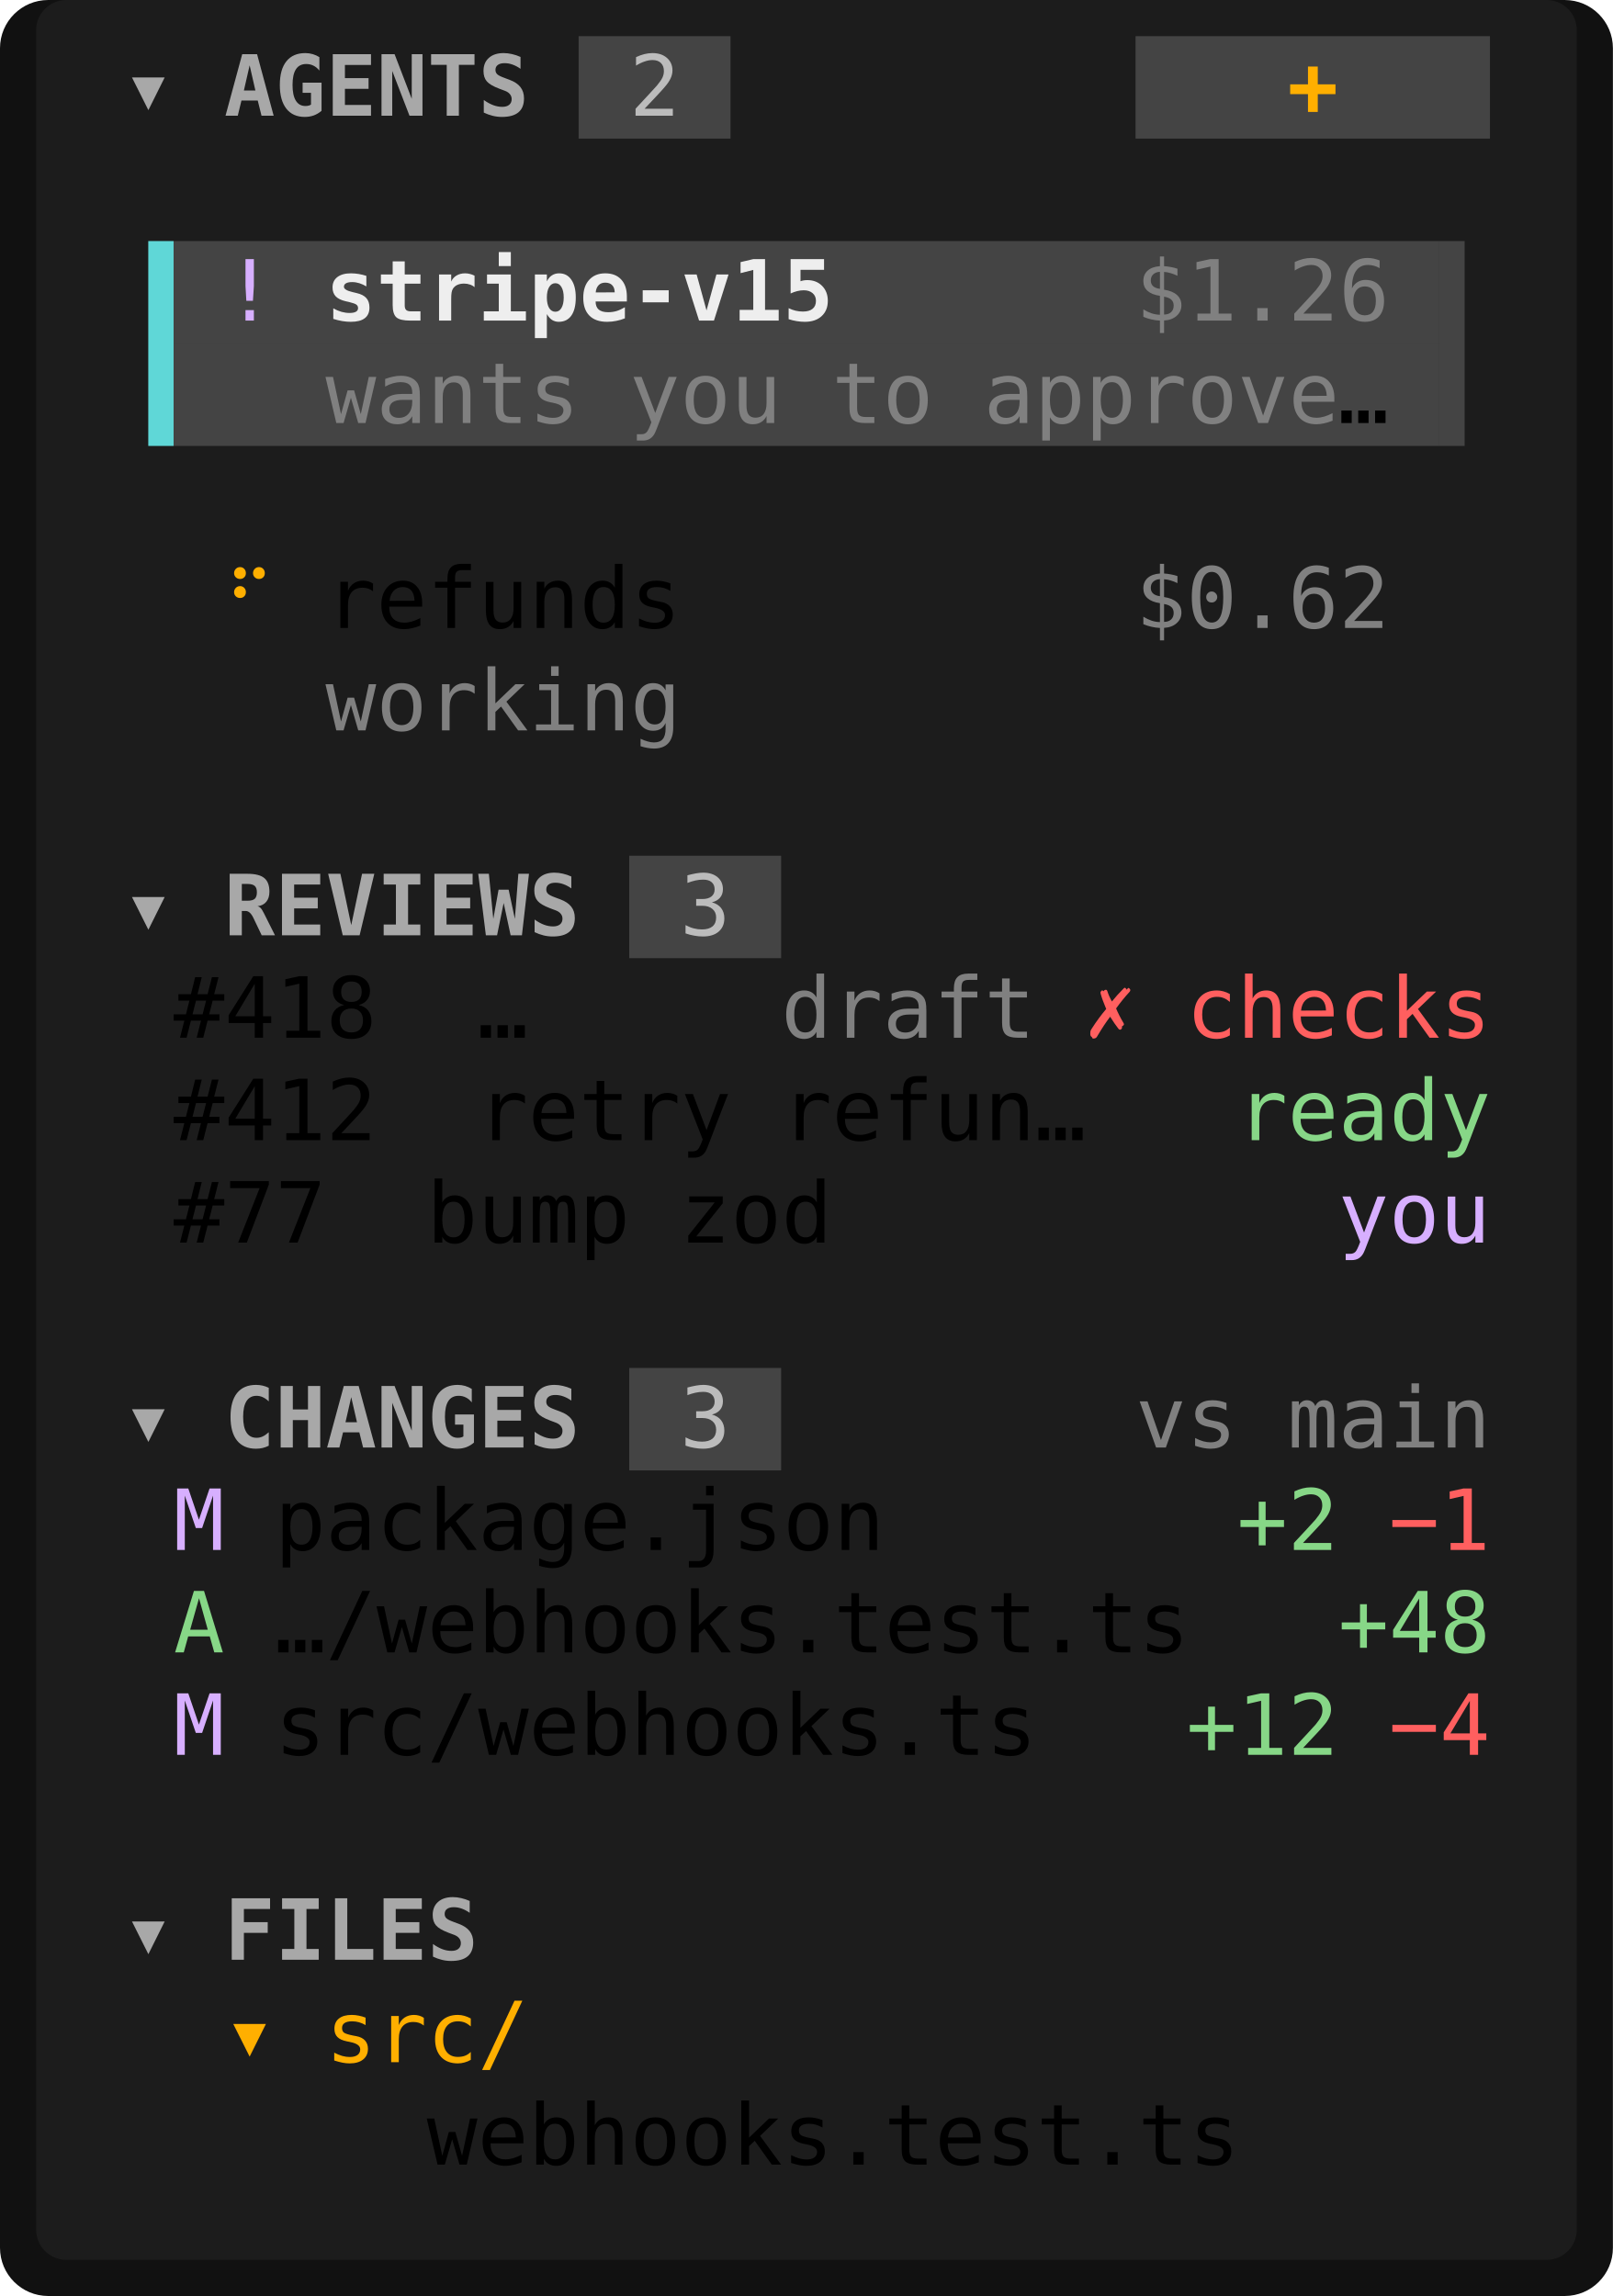
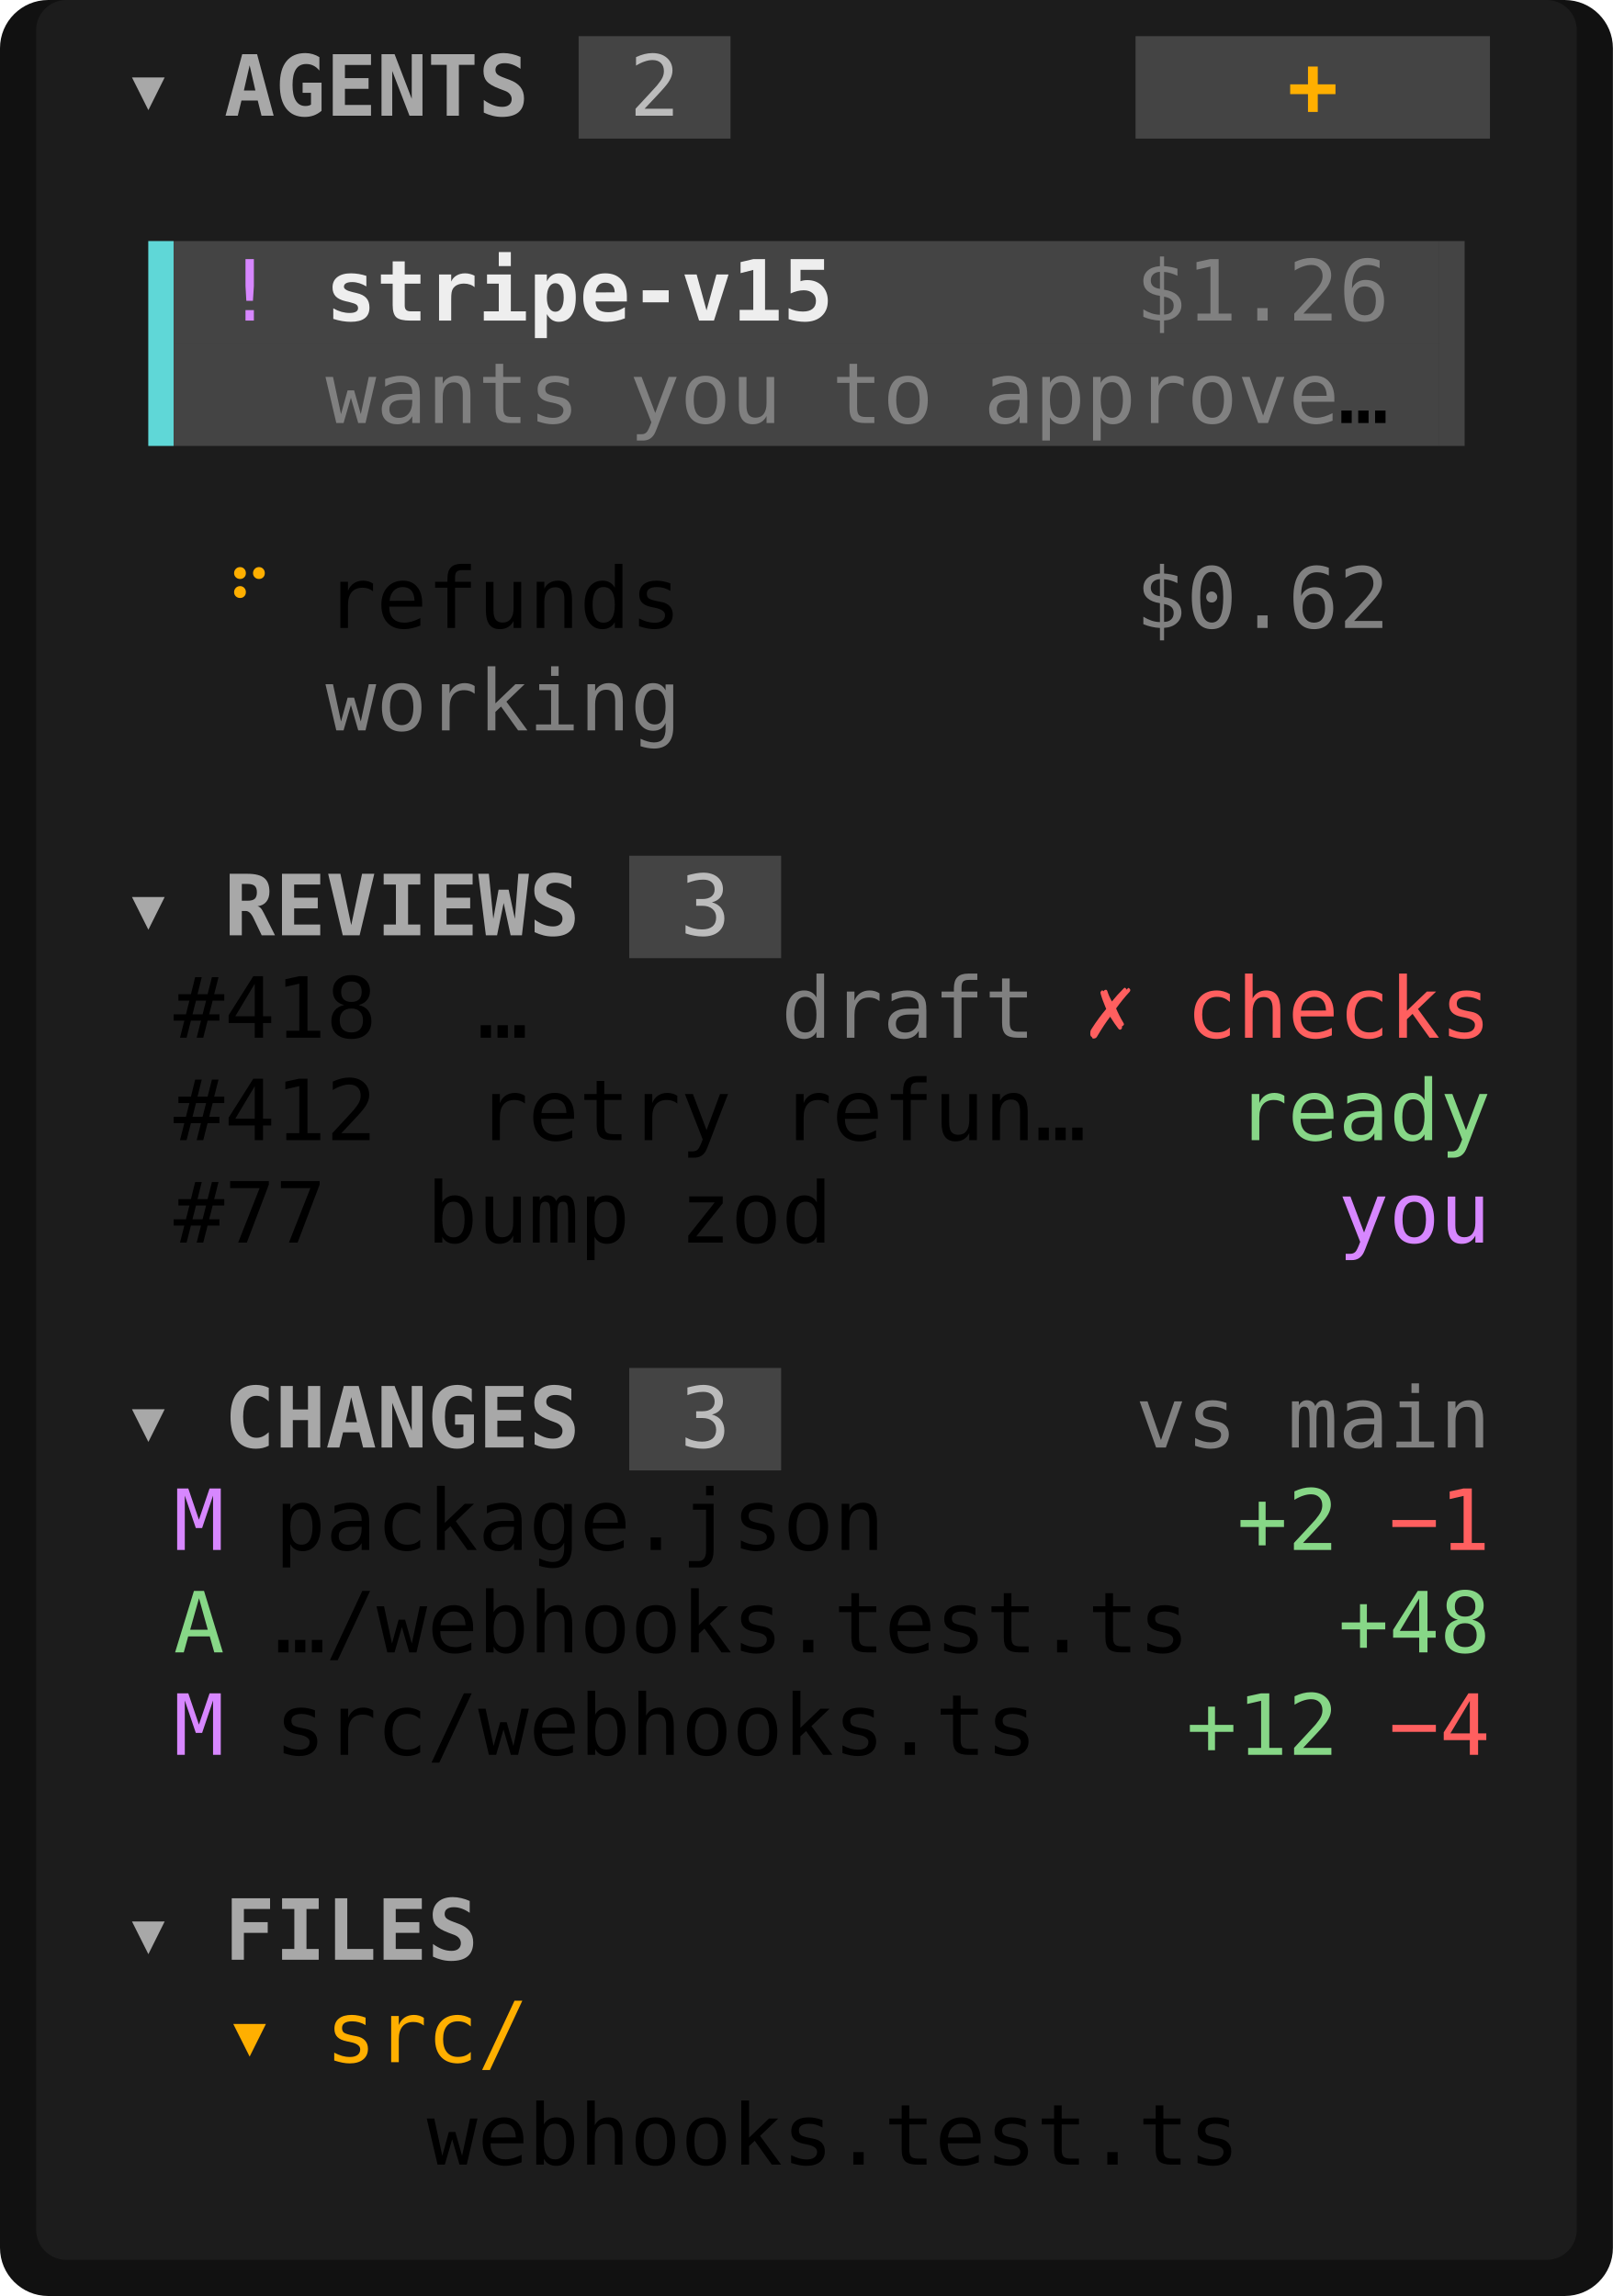
<svg xmlns="http://www.w3.org/2000/svg" viewBox="0 0 267.6 381" width="267.6" height="381" font-family="ui-monospace,SFMono-Regular,Menlo,Consolas,'DejaVu Sans Mono','Liberation Mono',monospace" font-size="14" role="img" aria-label="Tade">
  <rect width="267.6" height="381" rx="8" fill="#111111" />
  <rect x="6" y="0" width="255.6" height="375" rx="5" fill="#1c1c1c" />
  <rect x="96" y="6" width="25.2" height="17" fill="rgb(68,68,68)" />
  <rect x="188.4" y="6" width="58.8" height="17" fill="rgb(68,68,68)" />
  <rect x="28.8" y="40" width="210" height="17" fill="rgb(68,68,68)" />
  <rect x="28.8" y="57" width="210" height="17" fill="rgb(68,68,68)" />
  <rect x="104.4" y="142" width="25.2" height="17" fill="rgb(68,68,68)" />
  <rect x="104.4" y="227" width="25.2" height="17" fill="rgb(68,68,68)" />
  <rect x="24.6" y="40" width="4.2" height="34" fill="rgb(95,215,215)" />
  <rect x="238.8" y="40" width="4.2" height="34" fill="rgb(68,68,68)" />
  <text x="20.4" y="19.2" textLength="8.4" lengthAdjust="spacingAndGlyphs" fill="rgb(168,168,168)" font-weight="700">▾</text>
  <text x="37.2" y="19.2" textLength="50.4" lengthAdjust="spacingAndGlyphs" fill="rgb(168,168,168)" font-weight="700">AGENTS</text>
  <text x="104.4" y="19.2" textLength="8.4" lengthAdjust="spacingAndGlyphs" fill="rgb(188,188,188)">2</text>
  <text x="213.6" y="19.2" textLength="8.4" lengthAdjust="spacingAndGlyphs" fill="rgb(255,175,0)" font-weight="700">+</text>
-   <text x="37.2" y="53.2" textLength="8.4" lengthAdjust="spacingAndGlyphs" fill="rgb(215,175,255)">!</text>
+   <text x="37.2" y="53.2" textLength="8.4" lengthAdjust="spacingAndGlyphs" fill="rgb(215,135,255)">!</text>
  <text x="54" y="53.2" textLength="84" lengthAdjust="spacingAndGlyphs" fill="rgb(238,238,238)" font-weight="700">stripe-v15</text>
  <text x="188.4" y="53.2" textLength="42" lengthAdjust="spacingAndGlyphs" fill="rgb(128,128,128)">$1.26</text>
  <text x="54" y="70.2" textLength="42" lengthAdjust="spacingAndGlyphs" fill="rgb(128,128,128)">wants</text>
  <text x="104.4" y="70.2" textLength="25.2" lengthAdjust="spacingAndGlyphs" fill="rgb(128,128,128)">you</text>
  <text x="138" y="70.2" textLength="16.8" lengthAdjust="spacingAndGlyphs" fill="rgb(128,128,128)">to</text>
  <text x="163.2" y="70.2" textLength="58.8" lengthAdjust="spacingAndGlyphs" fill="rgb(128,128,128)">approve</text>
  <text x="222" y="70.2" textLength="8.4" lengthAdjust="spacingAndGlyphs">…</text>
  <text x="37.2" y="104.2" textLength="8.4" lengthAdjust="spacingAndGlyphs" fill="rgb(255,175,0)">⠋</text>
  <text x="54" y="104.2" textLength="58.8" lengthAdjust="spacingAndGlyphs">refunds</text>
  <text x="188.4" y="104.2" textLength="42" lengthAdjust="spacingAndGlyphs" fill="rgb(128,128,128)">$0.62</text>
  <text x="54" y="121.2" textLength="58.8" lengthAdjust="spacingAndGlyphs" fill="rgb(128,128,128)">working</text>
  <text x="20.4" y="155.2" textLength="8.4" lengthAdjust="spacingAndGlyphs" fill="rgb(168,168,168)" font-weight="700">▾</text>
  <text x="37.2" y="155.2" textLength="58.8" lengthAdjust="spacingAndGlyphs" fill="rgb(168,168,168)" font-weight="700">REVIEWS</text>
  <text x="112.8" y="155.2" textLength="8.4" lengthAdjust="spacingAndGlyphs" fill="rgb(188,188,188)">3</text>
  <text x="28.8" y="172.2" textLength="33.6" lengthAdjust="spacingAndGlyphs">#418</text>
  <text x="79.2" y="172.2" textLength="8.4" lengthAdjust="spacingAndGlyphs">…</text>
  <text x="129.6" y="172.2" textLength="42" lengthAdjust="spacingAndGlyphs" fill="rgb(128,128,128)">draft</text>
  <text x="180" y="172.2" textLength="8.4" lengthAdjust="spacingAndGlyphs" fill="rgb(255,95,95)">✗</text>
  <text x="196.8" y="172.2" textLength="50.4" lengthAdjust="spacingAndGlyphs" fill="rgb(255,95,95)">checks</text>
  <text x="28.8" y="189.2" textLength="33.6" lengthAdjust="spacingAndGlyphs">#412</text>
  <text x="79.2" y="189.2" textLength="42" lengthAdjust="spacingAndGlyphs">retry</text>
  <text x="129.6" y="189.2" textLength="50.4" lengthAdjust="spacingAndGlyphs">refun…</text>
  <text x="205.2" y="189.2" textLength="42" lengthAdjust="spacingAndGlyphs" fill="rgb(135,215,135)">ready</text>
  <text x="28.8" y="206.2" textLength="25.2" lengthAdjust="spacingAndGlyphs">#77</text>
  <text x="70.8" y="206.2" textLength="33.6" lengthAdjust="spacingAndGlyphs">bump</text>
  <text x="112.8" y="206.2" textLength="25.2" lengthAdjust="spacingAndGlyphs">zod</text>
-   <text x="222" y="206.2" textLength="25.2" lengthAdjust="spacingAndGlyphs" fill="rgb(215,175,255)">you</text>
+   <text x="222" y="206.2" textLength="25.2" lengthAdjust="spacingAndGlyphs" fill="rgb(215,135,255)">you</text>
  <text x="20.4" y="240.2" textLength="8.4" lengthAdjust="spacingAndGlyphs" fill="rgb(168,168,168)" font-weight="700">▾</text>
  <text x="37.2" y="240.2" textLength="58.8" lengthAdjust="spacingAndGlyphs" fill="rgb(168,168,168)" font-weight="700">CHANGES</text>
  <text x="112.8" y="240.2" textLength="8.4" lengthAdjust="spacingAndGlyphs" fill="rgb(188,188,188)">3</text>
  <text x="188.4" y="240.2" textLength="16.8" lengthAdjust="spacingAndGlyphs" fill="rgb(128,128,128)">vs</text>
  <text x="213.6" y="240.2" textLength="33.6" lengthAdjust="spacingAndGlyphs" fill="rgb(128,128,128)">main</text>
-   <text x="28.8" y="257.2" textLength="8.4" lengthAdjust="spacingAndGlyphs" fill="rgb(215,175,255)">M</text>
+   <text x="28.8" y="257.2" textLength="8.4" lengthAdjust="spacingAndGlyphs" fill="rgb(215,135,255)">M</text>
  <text x="45.6" y="257.2" textLength="100.8" lengthAdjust="spacingAndGlyphs">package.json</text>
  <text x="205.2" y="257.2" textLength="16.8" lengthAdjust="spacingAndGlyphs" fill="rgb(135,215,135)">+2</text>
  <text x="230.4" y="257.2" textLength="16.8" lengthAdjust="spacingAndGlyphs" fill="rgb(255,95,95)">−1</text>
  <text x="28.8" y="274.2" textLength="8.4" lengthAdjust="spacingAndGlyphs" fill="rgb(135,215,135)">A</text>
  <text x="45.6" y="274.2" textLength="151.2" lengthAdjust="spacingAndGlyphs">…/webhooks.test.ts</text>
  <text x="222" y="274.2" textLength="25.2" lengthAdjust="spacingAndGlyphs" fill="rgb(135,215,135)">+48</text>
-   <text x="28.8" y="291.2" textLength="8.4" lengthAdjust="spacingAndGlyphs" fill="rgb(215,175,255)">M</text>
+   <text x="28.8" y="291.2" textLength="8.4" lengthAdjust="spacingAndGlyphs" fill="rgb(215,135,255)">M</text>
  <text x="45.6" y="291.2" textLength="126" lengthAdjust="spacingAndGlyphs">src/webhooks.ts</text>
  <text x="196.8" y="291.2" textLength="25.2" lengthAdjust="spacingAndGlyphs" fill="rgb(135,215,135)">+12</text>
  <text x="230.4" y="291.2" textLength="16.8" lengthAdjust="spacingAndGlyphs" fill="rgb(255,95,95)">−4</text>
  <text x="20.4" y="325.2" textLength="8.4" lengthAdjust="spacingAndGlyphs" fill="rgb(168,168,168)" font-weight="700">▾</text>
  <text x="37.2" y="325.2" textLength="42" lengthAdjust="spacingAndGlyphs" fill="rgb(168,168,168)" font-weight="700">FILES</text>
  <text x="37.2" y="342.2" textLength="8.4" lengthAdjust="spacingAndGlyphs" fill="rgb(255,175,0)">▾</text>
  <text x="54" y="342.2" textLength="33.6" lengthAdjust="spacingAndGlyphs" fill="rgb(255,175,0)">src/</text>
  <text x="70.8" y="359.2" textLength="134.4" lengthAdjust="spacingAndGlyphs">webhooks.test.ts</text>
</svg>
